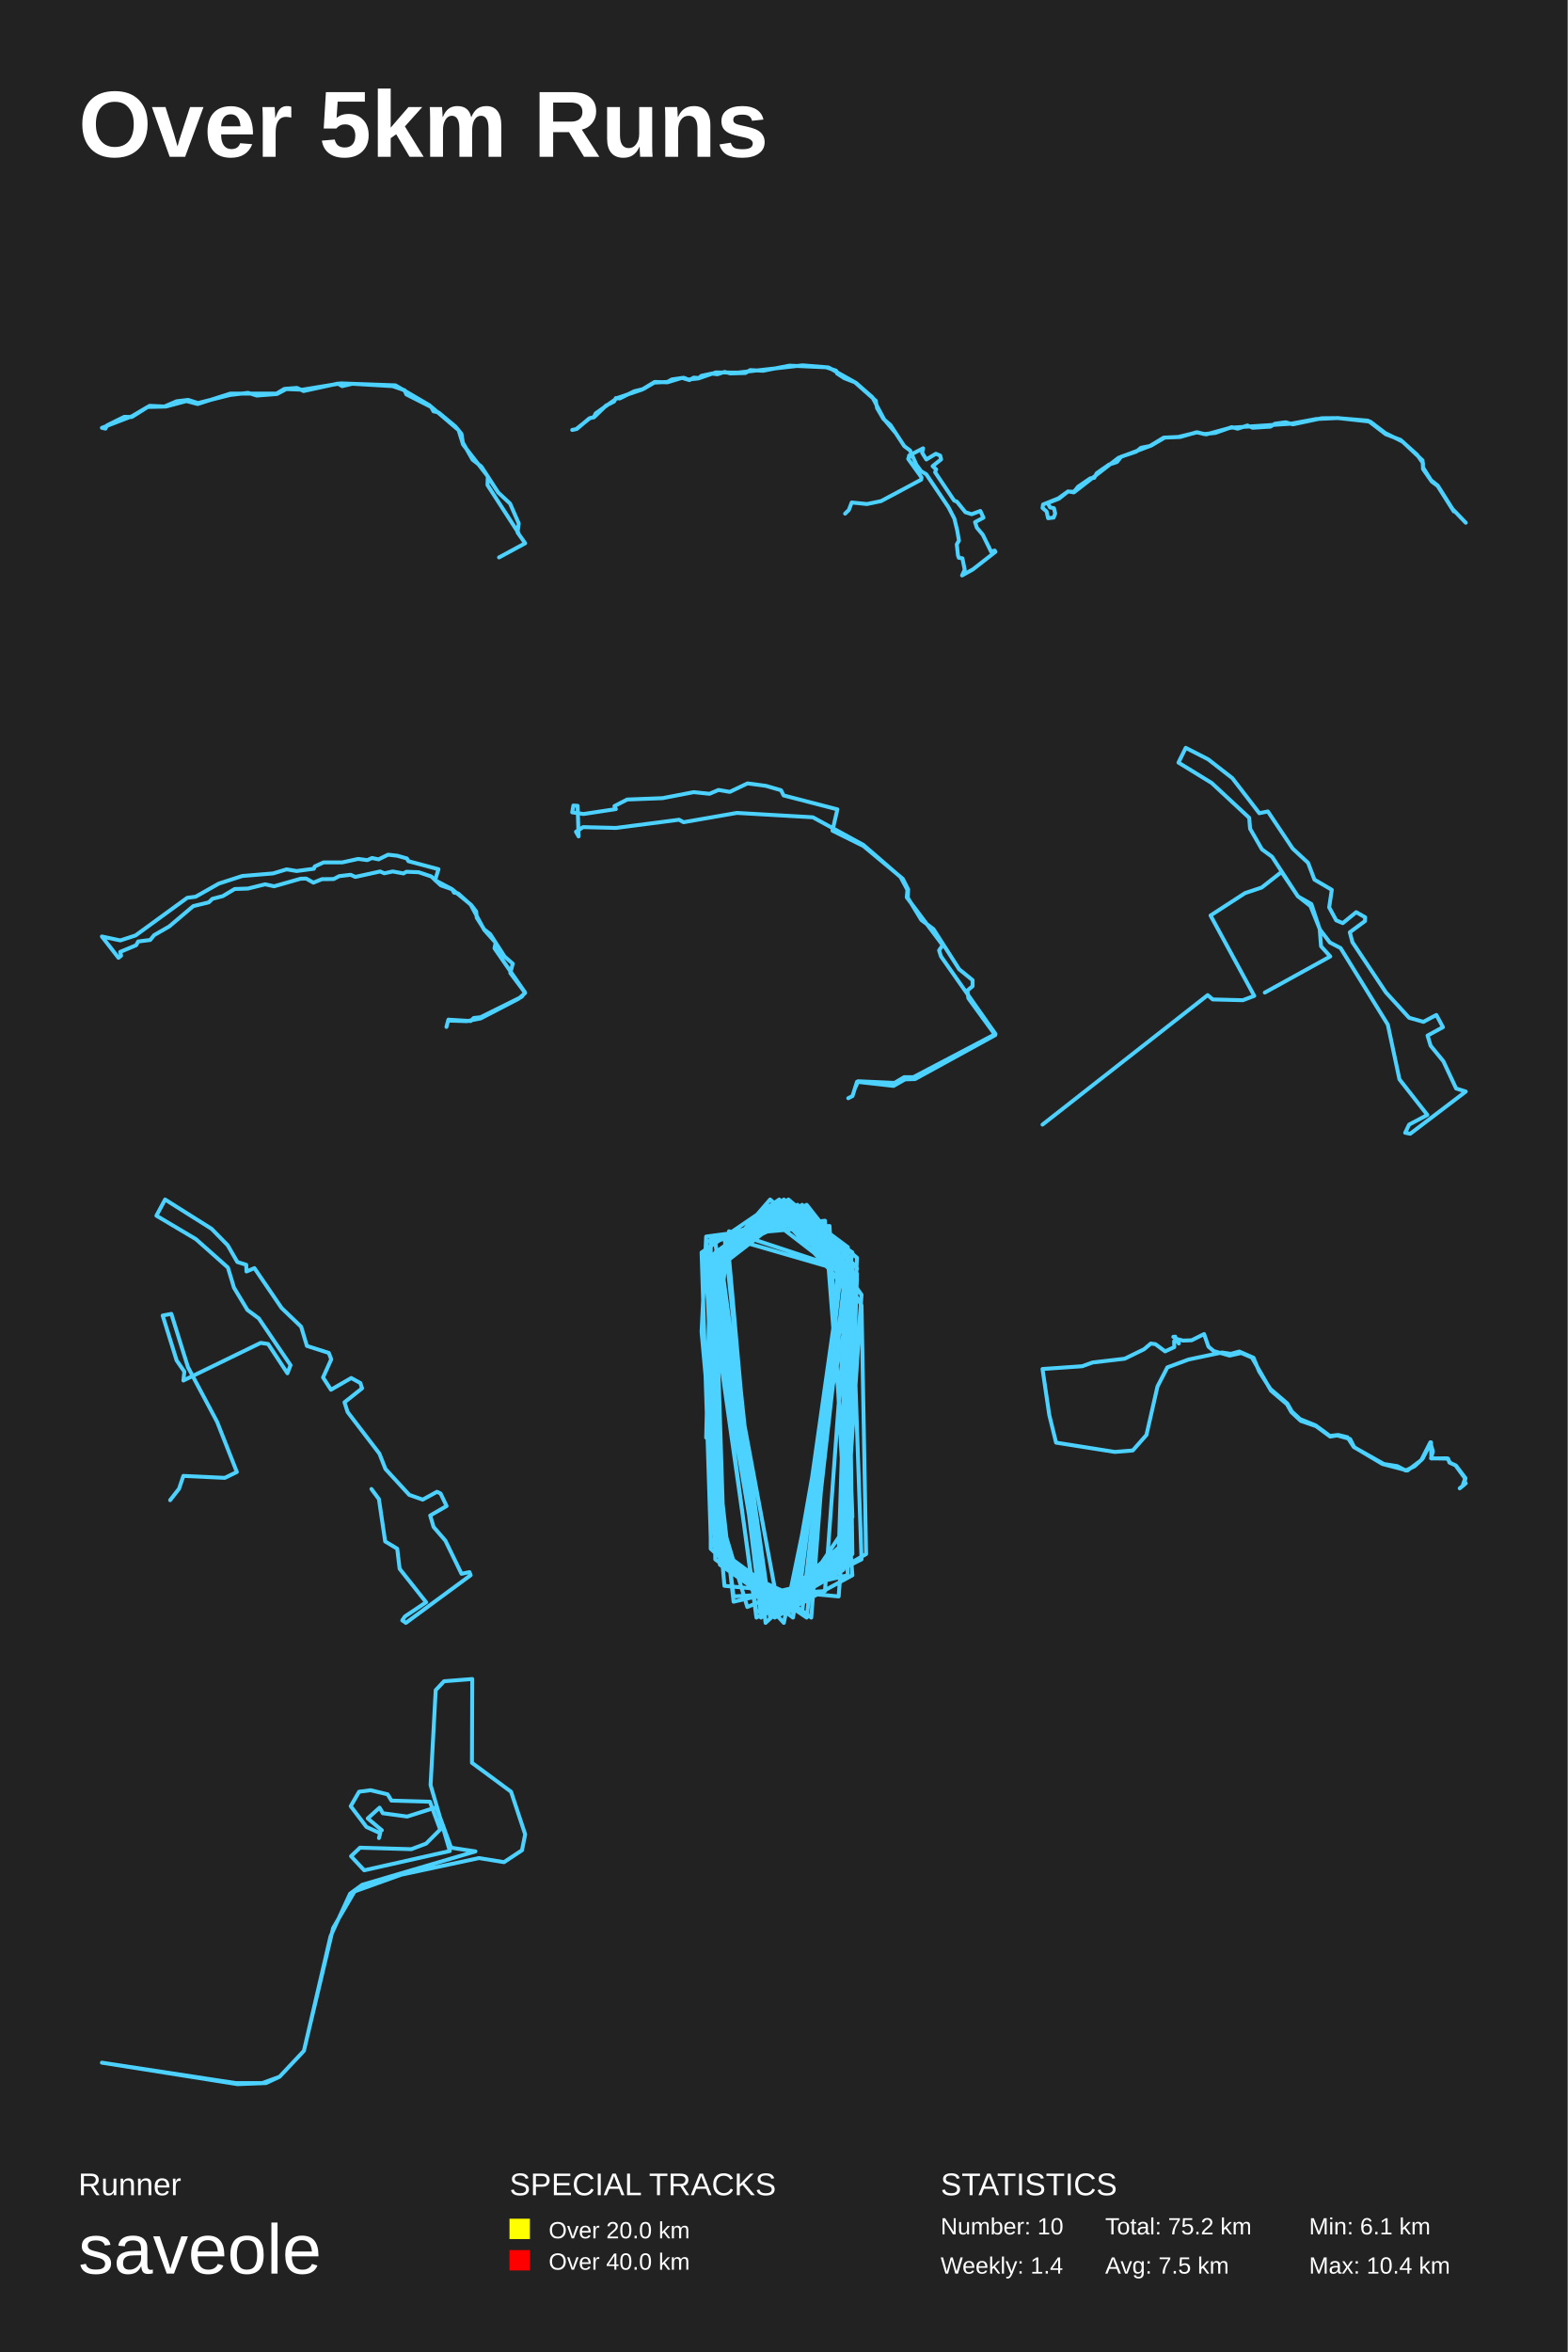
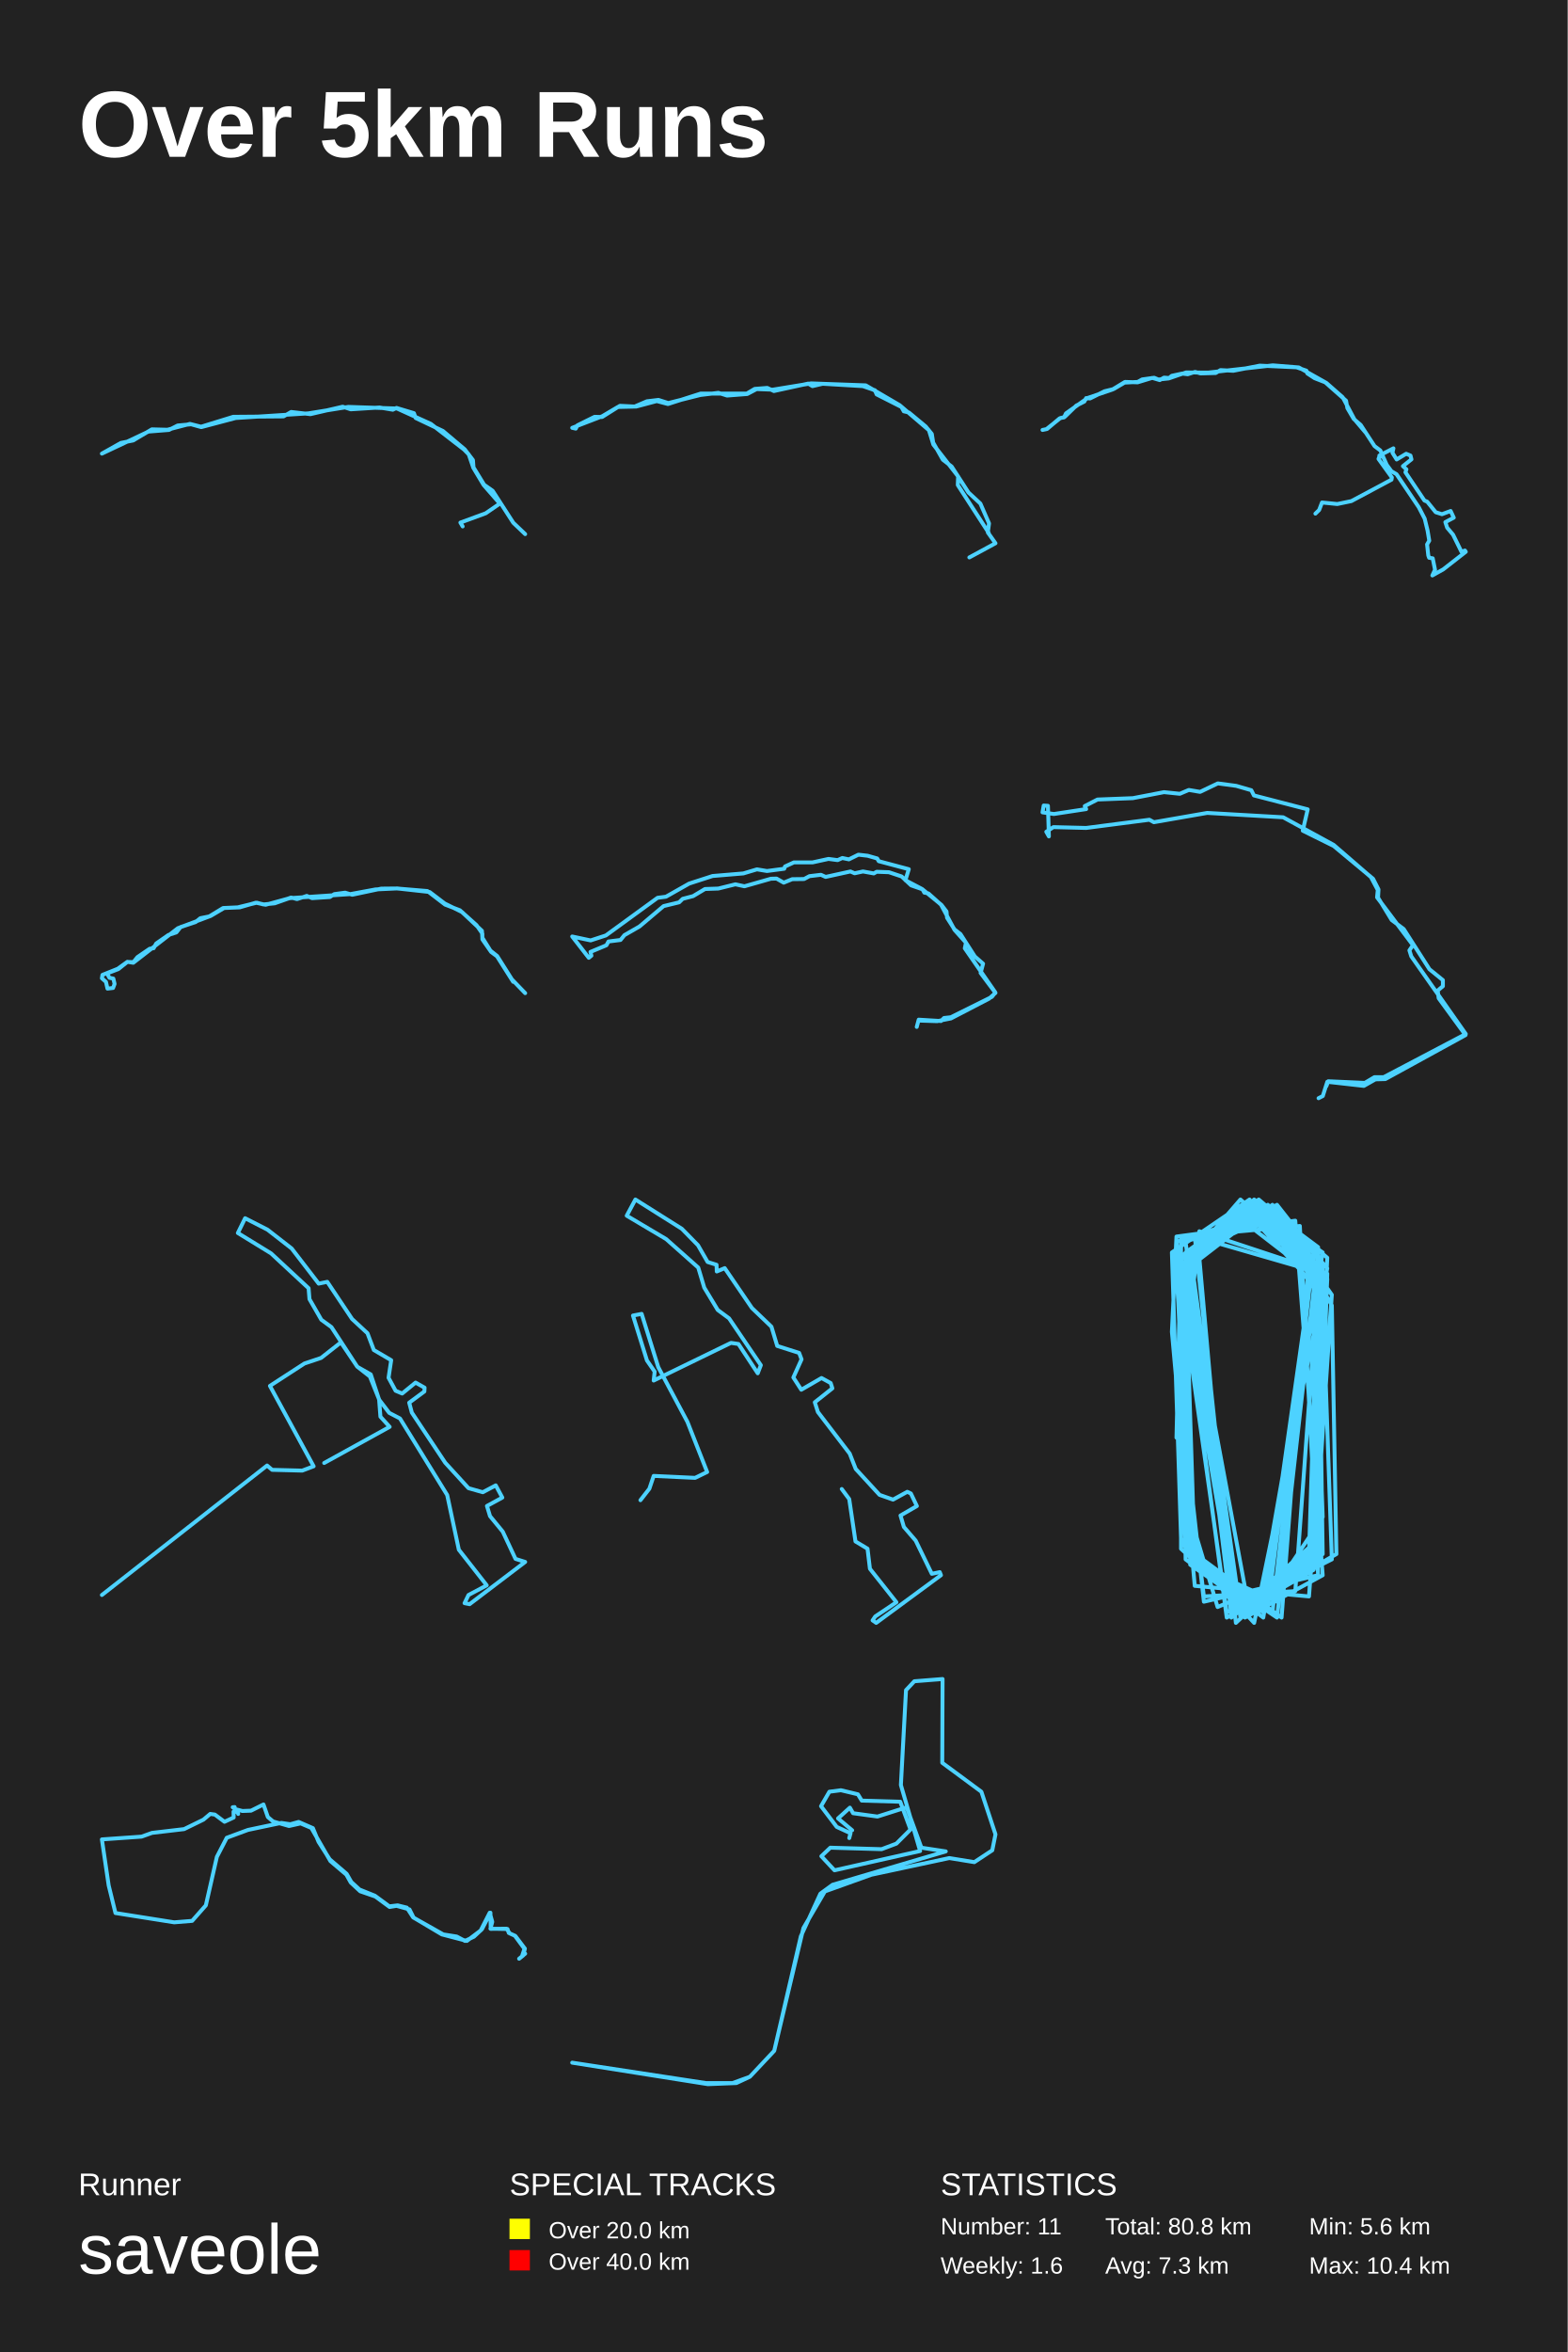
<svg xmlns="http://www.w3.org/2000/svg" baseProfile="full" height="300mm" version="1.1" viewBox="0,0,200,300" width="200mm">
  <defs />
  <rect fill="#222222" height="300" width="200" x="0" y="0" />
  <text fill="#FFFFFF" style="font-size:12px; font-family:Arial; font-weight:bold;" x="10" y="20">Over 5km Runs</text>
  <text fill="#FFFFFF" style="font-size:4px; font-family:Arial" x="10" y="280">Runner</text>
  <text fill="#FFFFFF" style="font-size:9px; font-family:Arial" x="10" y="290">saveole</text>
  <text fill="#FFFFFF" style="font-size:4px; font-family:Arial" x="65" y="280">SPECIAL TRACKS</text>
  <rect fill="yellow" height="2.6" width="2.6" x="65" y="283" />
  <text fill="#FFFFFF" style="font-size:3px; font-family:Arial" x="70" y="285.5">Over 20.0 km</text>
  <rect fill="red" height="2.6" width="2.6" x="65" y="287" />
  <text fill="#FFFFFF" style="font-size:3px; font-family:Arial" x="70" y="289.5">Over 40.0 km</text>
  <text fill="#FFFFFF" style="font-size:4px; font-family:Arial" x="120" y="280">STATISTICS</text>
-   <text fill="#FFFFFF" style="font-size:3px; font-family:Arial" x="120" y="285">Number: 10</text>
-   <text fill="#FFFFFF" style="font-size:3px; font-family:Arial" x="120" y="290">Weekly: 1.4</text>
-   <text fill="#FFFFFF" style="font-size:3px; font-family:Arial" x="141" y="285">Total: 75.2 km</text>
-   <text fill="#FFFFFF" style="font-size:3px; font-family:Arial" x="141" y="290">Avg: 7.5 km</text>
-   <text fill="#FFFFFF" style="font-size:3px; font-family:Arial" x="167" y="285">Min: 6.1 km</text>
+   <text fill="#FFFFFF" style="font-size:3px; font-family:Arial" x="120" y="285">Number: 11</text>
+   <text fill="#FFFFFF" style="font-size:3px; font-family:Arial" x="120" y="290">Weekly: 1.6</text>
+   <text fill="#FFFFFF" style="font-size:3px; font-family:Arial" x="141" y="285">Total: 80.8 km</text>
+   <text fill="#FFFFFF" style="font-size:3px; font-family:Arial" x="141" y="290">Avg: 7.3 km</text>
+   <text fill="#FFFFFF" style="font-size:3px; font-family:Arial" x="167" y="285">Min: 5.6 km</text>
  <text fill="#FFFFFF" style="font-size:3px; font-family:Arial" x="167" y="290">Max: 10.4 km</text>
-   <polyline fill="none" points="66.134,67.964 62.191,61.869 62.235,60.765 59.072,56.702 58.509,54.871 54.783,51.685 50.451,49.152 43.477,48.901 38.581,49.704 36.523,49.628 35.332,50.255 32.755,50.456 31.65,50.105 29.354,50.381 25.26,51.409 24.004,51.008 22.531,51.184 20.949,51.861 18.827,51.911 16.834,53.09 13.0,54.57 13.455,54.67 13.671,54.244 15.859,53.165 16.812,53.19 19.087,51.76 21.144,51.861 23.787,51.158 25.217,51.535 29.375,50.205 35.267,50.205 36.285,49.603 37.888,49.478 38.733,49.879 43.108,48.926 43.65,49.252 44.949,48.951 50.083,49.252 51.621,49.779 51.838,50.306 55,51.911 55.303,52.463 55.953,52.613 58.097,54.394 58.877,55.347 59.051,56.451 60.285,58.633 61.412,59.511 63.556,62.822 65.072,64.227 66.177,66.76 66.025,67.914 67.0,69.293 63.664,71.099" stroke="#4DD2FF" stroke-linecap="round" stroke-linejoin="round" stroke-width="0.5" />
-   <polyline fill="none" points="114.163,55.108 112.783,53.474 111.295,50.668 109.21,48.839 105.698,46.867 102.385,46.601 94.134,47.524 91.312,47.507 89.103,48.27 87.784,48.412 87.248,48.182 85.714,48.395 85.147,48.714 83.46,48.803 82.079,49.62 80.914,49.904 79.058,50.828 78.567,50.775 78.337,51.219 77.31,51.734 75.837,53.172 75.178,53.367 73.583,54.717 73.0,54.841 73.506,54.735 75.285,53.314 75.745,53.243 75.991,52.728 78.767,50.757 81.911,49.691 83.521,48.714 85.131,48.768 87.002,48.199 87.953,48.483 88.505,48.164 89.149,48.217 89.487,47.933 90.806,47.649 91.527,47.738 92.462,47.436 93.168,47.631 95.1,47.578 95.698,47.205 97.339,47.294 100.713,46.636 105.406,46.85 106.664,47.276 106.786,47.631 107.707,48.235 109.072,48.768 111.725,51.112 111.893,52.053 112.706,53.438 113.596,54.202 115.36,56.902 116.096,57.452 116.909,59.281 117.507,60.098 118.166,60.489 121.003,64.698 121.755,66.154 122.123,67.663 122.338,68.96 122.062,69.439 122.215,70.842 122.322,71.144 122.782,71.215 123.074,72.671 122.736,73.399 124.132,72.618 127.0,70.38 126.893,70.22 126.448,70.38 125.374,68.196 124.623,67.308 124.393,66.598 125.466,66.03 125.068,65.177 123.963,65.586 123.166,65.337 122.077,63.987 121.724,63.845 119.301,60.24 119.424,59.867 118.979,59.459 120.068,58.589 119.945,58.109 119.393,57.878 118.181,58.606 117.645,57.754 117.767,57.186 115.973,58.109 116.157,58.251 115.988,58.198 115.866,58.535 117.568,60.897 117.522,61.181 112.4,63.916 110.605,64.289 108.657,64.094 108.289,65.053 107.814,65.515" stroke="#4DD2FF" stroke-linecap="round" stroke-linejoin="round" stroke-width="0.5" />
-   <polyline fill="none" points="185.47,65.233 183.406,61.978 182.659,61.422 181.538,59.815 181.538,59.073 180.79,58.002 178.673,56.106 176.787,55.385 174.528,53.654 170.595,53.324 167.909,53.448 164.671,54.046 156.966,54.561 153.888,55.405 152.643,55.138 150.579,55.735 148.586,55.818 146.878,56.827 142.697,58.393 137.003,62.802 136.256,62.679 135.028,63.564 133.071,64.347 133.0,64.78 133.516,65.233 133.712,66.099 134.423,66.016 134.619,65.501 134.459,64.821 133.961,64.718 133.658,64.162 135.1,63.606 136.238,62.699 137.021,62.72 137.537,62.081 139.103,61.01 139.601,60.948 139.921,60.35 141.487,59.258 142.501,58.929 143.035,58.249 144.957,57.61 145.561,57.116 146.7,56.889 148.462,55.818 150.33,55.735 152.767,55.138 153.604,55.364 155.045,55.22 157.144,54.478 157.892,54.684 159.137,54.272 159.813,54.561 162.091,54.416 162.642,54.046 164.03,53.86 164.937,54.128 168.638,53.345 170.702,53.324 174.812,53.778 176.734,55.241 178.94,56.333 181.484,58.723 181.538,59.609 182.57,61.257 183.424,61.937 185.31,64.924 187.0,66.676" stroke="#4DD2FF" stroke-linecap="round" stroke-linejoin="round" stroke-width="0.5" />
-   <polyline fill="none" points="56.956,130.984 57.206,130.059 60.054,130.232 60.437,129.846 61.304,129.75 66.55,127.146 66.983,126.587 63.086,120.955 63.236,120.241 61.77,118.602 60.054,115.4 58.439,113.954 57.922,113.857 57.689,113.433 56.24,112.931 55.024,111.793 53.408,111.253 51.843,111.195 51.476,111.407 50.094,111.157 49.028,111.388 48.495,111.157 45.33,111.851 44.73,111.581 43.265,111.755 42.582,112.121 41.066,112.14 39.983,112.584 39.067,112.063 38.351,112.083 34.97,113.047 33.82,112.796 31.638,113.336 29.94,113.394 28.424,114.301 27.091,114.648 26.642,115.092 24.659,115.574 21.578,118.178 19.663,119.277 19.163,119.894 17.63,120.087 17.364,120.569 15.332,121.418 15.448,121.9 15.115,122.17 13.0,119.451 15.349,119.952 17.297,119.316 23.893,114.513 24.959,114.378 27.924,112.7 30.906,111.735 34.837,111.407 36.569,110.887 37.851,111.099 40.05,110.809 40.15,110.52 41.283,109.999 43.664,109.999 45.696,109.556 46.862,109.71 47.462,109.44 48.295,109.614 49.511,109.016 50.693,109.151 51.909,109.498 52.109,109.845 55.94,110.867 55.507,112.275 57.639,113.394 60.104,115.419 60.754,116.268 60.82,117.059 61.77,118.544 62.536,119.142 64.368,121.997 65.418,122.922 65.101,124.099 67.0,126.645 66.184,127.378 61.32,129.904 59.555,130.251 57.173,130.174" stroke="#4DD2FF" stroke-linecap="round" stroke-linejoin="round" stroke-width="0.5" />
-   <polyline fill="none" points="109.211,138.543 109.452,137.916 114.117,138.125 115.351,137.393 116.525,137.393 127.0,131.886 120.047,121.987 119.806,121.221 120.258,120.558 115.682,114.459 115.773,113.517 114.9,111.879 110.144,107.766 103.702,104.246 94.01,103.688 87.207,104.873 86.635,104.559 78.569,105.605 74.385,105.5 73.482,106.093 73.813,106.686 73.692,102.782 73.151,102.747 73.0,103.618 74.445,103.827 78.569,103.2 78.388,102.816 80.013,101.98 84.528,101.806 88.502,101.039 90.518,101.248 91.662,100.76 93.107,101.004 95.365,99.923 97.712,100.237 99.639,100.795 99.97,101.457 106.833,103.235 106.201,105.954 110.144,107.905 115.171,112.088 115.863,113.448 115.803,114.493 117.548,117.352 119.084,118.502 122.365,123.626 124.08,125.02 124.08,125.787 123.418,126.344 123.538,127.32 126.97,132.026 116.736,137.637 115.472,137.672 113.997,138.508 109.331,137.986 108.759,139.798 108.217,140.077" stroke="#4DD2FF" stroke-linecap="round" stroke-linejoin="round" stroke-width="0.5" />
-   <polyline fill="none" points="133.0,143.444 154.073,126.929 154.718,127.48 158.557,127.578 160.014,127.026 154.437,116.772 158.837,113.917 160.967,113.203 163.489,111.223 165.591,114.339 167.3,115.312 168.365,118.525 169.654,120.212 171.027,120.926 177.052,130.693 178.537,137.669 182.096,142.211 179.77,143.444 179.266,144.483 179.91,144.613 187.0,139.226 185.767,138.837 184.142,135.365 182.516,133.386 182.124,132.088 184.086,131.017 183.245,129.46 181.592,130.336 179.77,129.817 176.8,126.572 172.54,120.179 172.204,118.914 174.138,117.486 174.166,116.999 173.017,116.35 171.307,117.746 170.467,117.389 169.57,115.734 169.906,113.495 167.692,112.197 166.88,110.055 164.918,108.238 161.751,103.5 160.659,103.727 157.212,99.249 154.129,96.848 151.271,95.387 150.346,97.27 154.578,99.866 159.369,104.312 159.482,105.707 160.995,108.335 162.284,109.276 165.563,114.306 167.188,115.572 168.365,118.492 168.533,120.699 169.71,121.997 161.359,126.604" stroke="#4DD2FF" stroke-linecap="round" stroke-linejoin="round" stroke-width="0.5" />
-   <polyline fill="none" points="47.388,189.926 48.341,191.206 49.139,196.613 50.676,197.538 50.983,200.099 54.362,204.368 51.659,206.182 51.321,206.68 51.781,207.0 60.045,200.917 59.892,200.526 58.878,200.74 56.82,196.507 55.314,194.764 54.884,193.305 56.973,192.096 56.205,190.495 55.744,190.282 53.932,191.278 52.212,190.673 49.17,187.365 48.402,185.408 44.347,180.108 43.948,178.863 46.19,177.084 45.975,176.408 44.808,175.768 42.227,177.262 41.213,175.697 42.258,173.384 41.951,172.566 39.155,171.677 38.418,169.222 35.929,166.839 32.458,161.752 31.444,162.178 31.414,161.325 30.277,160.969 29.048,158.834 26.99,156.735 21.061,153.0 19.955,155.063 24.993,158.052 29.079,161.68 29.847,164.242 31.567,167.088 33.011,168.155 37.066,174.131 36.667,175.163 34.209,171.428 33.257,171.286 23.395,176.088 23.518,174.95 22.535,173.527 20.753,167.799 21.859,167.586 23.979,174.38 27.696,181.353 30.215,187.756 28.679,188.503 23.395,188.254 22.842,189.89 21.706,191.349" stroke="#4DD2FF" stroke-linecap="round" stroke-linejoin="round" stroke-width="0.5" />
-   <polyline fill="none" points="92.422,194.175 93.588,203.625 105.246,202.95 108.161,163.125 97.668,155.025 91.256,161.775 99.417,205.65 107.578,196.875 107.578,162.45 98.834,154.35 91.256,159.75 90.673,197.55 99.417,205.65 108.161,198.225 108.744,162.45 92.422,157.725 97.668,207.0 106.995,198.225 108.161,161.775 100.583,154.35 91.256,160.425 91.839,199.575 100.583,205.65 108.161,162.45 100.583,153.675 91.256,159.75 97.668,205.65 107.578,200.25 109.91,165.15 100.583,154.35 91.839,159.75 98.251,206.325 108.744,198.225 108.161,159.075 100.0,153.0 90.673,161.775 91.839,198.225 100.0,207.0 109.327,161.775 102.332,153.675 93.005,160.425 97.085,206.325 108.161,197.55 108.744,161.1 102.915,153.675 90.673,160.425 90.673,197.55 100.583,205.65 108.744,193.5 107.578,161.1 98.251,153.0 90.673,161.775 91.256,198.9 101.166,206.325 108.744,159.75 100.0,153.675 90.673,160.425 91.839,198.225 101.166,205.65 107.578,160.425 98.834,153.675 90.673,160.425 92.422,198.225 102.332,205.65 107.578,159.75 98.834,154.35 91.256,162.45 92.422,198.9 101.749,204.975 107.578,159.75 98.834,153.675 91.256,162.45 90.673,196.875 103.498,206.325 106.995,160.425 99.417,153.675 90.09,161.1 97.668,205.65 106.995,198.9 108.161,164.475 98.834,154.35 90.09,161.1 91.839,198.9 102.915,206.325 108.161,159.75 97.668,153.675 90.09,162.45 92.422,199.575 102.915,204.3 108.161,159.75 100.583,153.0 91.839,160.425 91.256,197.55 100.0,205.65 107.578,198.9 109.327,160.425 100.583,153.0 90.673,161.775 97.668,205.65 107.578,199.575 108.744,162.45 101.749,154.35 91.256,158.4 97.085,205.65 107.578,199.575 108.744,163.8 101.749,154.35 91.256,161.1 90.673,197.55 98.834,204.975 108.161,197.55 108.744,164.475 101.166,154.35 90.673,162.45 97.668,205.65 107.578,196.875 108.161,164.475 102.332,155.025 90.673,160.425 98.251,205.65 107.578,200.25 109.327,163.125 101.749,153.675 91.256,159.75 98.251,205.65 108.161,198.9 108.161,162.45 99.417,154.35 91.839,160.425 98.251,205.65 108.161,197.55 109.327,162.45 93.005,157.05 90.09,183.375 90.673,158.4 102.915,155.7 108.744,165.15 109.91,198.9 96.502,205.65 90.09,160.425 102.915,154.35 109.91,166.5 110.493,198.225 96.502,206.325 90.09,158.4 102.332,154.35 109.91,165.15 106.995,203.625 92.422,202.275 89.507,169.875 90.09,157.725 105.246,155.7 108.744,200.925 98.834,206.325 90.673,196.2 89.507,159.75 99.417,153.0 108.744,165.825 108.161,199.575 95.336,204.975 90.673,189.45 90.673,157.725 105.829,156.375 108.161,200.925 93.588,204.3 91.256,183.375" stroke="#4DD2FF" stroke-linecap="round" stroke-linejoin="round" stroke-width="0.5" />
-   <polyline fill="none" points="149.937,170.494 149.685,170.515 150.045,170.765 150.928,170.994 152.027,170.953 153.613,170.161 154.171,171.765 154.838,172.327 156.874,172.91 158.351,172.577 159.721,173.16 162.153,177.387 164.189,179.115 164.748,180.115 165.955,181.239 167.883,181.905 169.703,183.238 170.586,183.092 172.243,183.55 172.766,184.592 176.369,186.736 179.559,187.569 181.324,186.237 182.477,183.967 182.802,185.133 182.568,186.007 184.748,186.049 184.91,186.549 185.739,186.924 186.964,188.548 186.748,189.422 186.225,189.839 187.0,189.193 186.64,189.381 186.91,188.569 185.685,186.903 185.036,186.611 184.622,186.007 182.604,186.028 182.568,183.967 181.486,186.07 180.459,187.028 179.324,187.569 178.261,187.007 176.55,186.736 172.712,184.571 171.901,183.321 170.73,183.03 169.667,183.155 167.829,181.801 165.865,181.01 164.82,180.052 164.225,179.011 162.063,177.158 160.64,174.93 159.919,173.181 158.099,172.389 157.036,172.681 155.883,172.514 151.631,173.41 148.928,174.409 147.667,176.846 146.261,183.03 144.514,185.008 142.225,185.195 134.73,184.009 133.865,180.49 133.0,174.618 138.063,174.264 139.396,173.785 143.486,173.306 145.955,172.098 146.82,171.369 147.414,171.452 148.64,172.369 149.811,171.827 149.793,171.078 150.315,171.119 150.387,171.369" stroke="#4DD2FF" stroke-linecap="round" stroke-linejoin="round" stroke-width="0.5" />
-   <polyline fill="none" points="48.714,233.453 46.914,231.94 48.427,230.569 48.836,231.278 51.945,231.703 55.668,230.521 57.55,235.675 60.659,236.148 46.218,240.403 44.664,241.537 42.168,246.974 38.773,261.583 35.664,264.892 33.455,265.696 30.059,265.696 13.0,263.096 30.305,265.838 33.945,265.696 35.664,264.892 38.773,261.583 42.495,245.934 45.236,241.254 51.168,239.126 61.109,236.999 64.3,237.519 66.591,236.006 67.0,233.973 65.2,228.536 60.209,224.848 60.25,214.162 56.65,214.446 55.586,215.581 54.932,227.685 57.386,236.1 46.464,238.559 44.786,236.762 45.932,235.675 52.477,235.864 54.359,235.155 56.159,233.358 54.85,229.812 49.941,229.67 49.45,228.867 47.282,228.346 45.809,228.536 44.745,230.38 46.75,233.027 48.509,233.831 48.345,234.445" stroke="#4DD2FF" stroke-linecap="round" stroke-linejoin="round" stroke-width="0.5" />
+   <polyline fill="none" points="59.025,67.146 58.735,66.656 61.965,65.469 63.77,64.231 61.698,61.858 60.384,59.665 59.804,57.962 59.203,57.343 54.97,54.067 50.649,52.106 44.433,51.9 39.332,52.725 30.064,53.319 25.676,54.48 24.384,54.118 22.668,54.273 21.554,54.841 18.948,55.047 13.0,57.859 15.428,56.492 16.988,56.182 19.371,54.763 21.354,54.815 24.228,54.067 25.653,54.428 29.752,53.164 36.168,53.112 37.149,52.545 39.599,52.828 43.72,51.874 44.745,52.209 48.421,51.977 50.114,52.261 50.582,52.029 52.809,52.699 53.032,53.319 56.507,54.97 59.292,57.317 60.339,58.684 60.406,59.613 61.765,61.832 62.856,62.606 65.485,66.681 67.0,68.126" stroke="#4DD2FF" stroke-linecap="round" stroke-linejoin="round" stroke-width="0.5" />
+   <polyline fill="none" points="126.134,67.964 122.191,61.869 122.235,60.765 119.072,56.702 118.509,54.871 114.783,51.685 110.451,49.152 103.477,48.901 98.581,49.704 96.523,49.628 95.332,50.255 92.755,50.456 91.65,50.105 89.354,50.381 85.26,51.409 84.004,51.008 82.531,51.184 80.949,51.861 78.827,51.911 76.834,53.09 73.0,54.57 73.455,54.67 73.671,54.244 75.859,53.165 76.812,53.19 79.087,51.76 81.144,51.861 83.787,51.158 85.217,51.535 89.375,50.205 95.267,50.205 96.285,49.603 97.888,49.478 98.733,49.879 103.108,48.926 103.65,49.252 104.949,48.951 110.083,49.252 111.621,49.779 111.838,50.306 115,51.911 115.303,52.463 115.953,52.613 118.097,54.394 118.877,55.347 119.051,56.451 120.285,58.633 121.412,59.511 123.556,62.822 125.072,64.227 126.177,66.76 126.025,67.914 127.0,69.293 123.664,71.099" stroke="#4DD2FF" stroke-linecap="round" stroke-linejoin="round" stroke-width="0.5" />
+   <polyline fill="none" points="174.163,55.108 172.783,53.474 171.295,50.668 169.21,48.839 165.698,46.867 162.385,46.601 154.134,47.524 151.312,47.507 149.103,48.27 147.784,48.412 147.248,48.182 145.714,48.395 145.147,48.714 143.46,48.803 142.079,49.62 140.914,49.904 139.058,50.828 138.567,50.775 138.337,51.219 137.31,51.734 135.837,53.172 135.178,53.367 133.583,54.717 133.0,54.841 133.506,54.735 135.285,53.314 135.745,53.243 135.991,52.728 138.767,50.757 141.911,49.691 143.521,48.714 145.131,48.768 147.002,48.199 147.953,48.483 148.505,48.164 149.149,48.217 149.487,47.933 150.806,47.649 151.527,47.738 152.462,47.436 153.168,47.631 155.1,47.578 155.698,47.205 157.339,47.294 160.713,46.636 165.406,46.85 166.664,47.276 166.786,47.631 167.707,48.235 169.072,48.768 171.725,51.112 171.893,52.053 172.706,53.438 173.596,54.202 175.36,56.902 176.096,57.452 176.909,59.281 177.507,60.098 178.166,60.489 181.003,64.698 181.755,66.154 182.123,67.663 182.338,68.96 182.062,69.439 182.215,70.842 182.322,71.144 182.782,71.215 183.074,72.671 182.736,73.399 184.132,72.618 187.0,70.38 186.893,70.22 186.448,70.38 185.374,68.196 184.623,67.308 184.393,66.598 185.466,66.03 185.068,65.177 183.963,65.586 183.166,65.337 182.077,63.987 181.724,63.845 179.301,60.24 179.424,59.867 178.979,59.459 180.068,58.589 179.945,58.109 179.393,57.878 178.181,58.606 177.645,57.754 177.767,57.186 175.973,58.109 176.157,58.251 175.988,58.198 175.866,58.535 177.568,60.897 177.522,61.181 172.4,63.916 170.605,64.289 168.657,64.094 168.289,65.053 167.814,65.515" stroke="#4DD2FF" stroke-linecap="round" stroke-linejoin="round" stroke-width="0.5" />
+   <polyline fill="none" points="65.47,125.233 63.406,121.978 62.659,121.422 61.538,119.815 61.538,119.073 60.79,118.002 58.673,116.106 56.787,115.385 54.528,113.654 50.595,113.324 47.909,113.448 44.671,114.046 36.966,114.561 33.888,115.405 32.643,115.138 30.579,115.735 28.586,115.818 26.878,116.827 22.697,118.393 17.003,122.802 16.256,122.679 15.028,123.564 13.071,124.347 13.0,124.78 13.516,125.233 13.712,126.099 14.423,126.016 14.619,125.501 14.459,124.821 13.961,124.718 13.658,124.162 15.1,123.606 16.238,122.699 17.021,122.72 17.537,122.081 19.103,121.01 19.601,120.948 19.921,120.35 21.487,119.258 22.501,118.929 23.035,118.249 24.957,117.61 25.561,117.116 26.7,116.889 28.462,115.818 30.33,115.735 32.767,115.138 33.604,115.364 35.045,115.22 37.144,114.478 37.892,114.684 39.137,114.272 39.813,114.561 42.091,114.416 42.642,114.046 44.03,113.86 44.937,114.128 48.638,113.345 50.702,113.324 54.812,113.778 56.734,115.241 58.94,116.333 61.484,118.723 61.538,119.609 62.57,121.257 63.424,121.937 65.31,124.924 67.0,126.676" stroke="#4DD2FF" stroke-linecap="round" stroke-linejoin="round" stroke-width="0.5" />
+   <polyline fill="none" points="116.956,130.984 117.206,130.059 120.054,130.232 120.437,129.846 121.304,129.75 126.55,127.146 126.983,126.587 123.086,120.955 123.236,120.241 121.77,118.602 120.054,115.4 118.439,113.954 117.922,113.857 117.689,113.433 116.24,112.931 115.024,111.793 113.408,111.253 111.843,111.195 111.476,111.407 110.094,111.157 109.028,111.388 108.495,111.157 105.33,111.851 104.73,111.581 103.265,111.755 102.582,112.121 101.066,112.14 99.983,112.584 99.067,112.063 98.351,112.083 94.97,113.047 93.82,112.796 91.638,113.336 89.94,113.394 88.424,114.301 87.091,114.648 86.642,115.092 84.659,115.574 81.578,118.178 79.663,119.277 79.163,119.894 77.63,120.087 77.364,120.569 75.332,121.418 75.448,121.9 75.115,122.17 73.0,119.451 75.349,119.952 77.297,119.316 83.893,114.513 84.959,114.378 87.924,112.7 90.906,111.735 94.837,111.407 96.569,110.887 97.851,111.099 100.05,110.809 100.15,110.52 101.283,109.999 103.664,109.999 105.696,109.556 106.862,109.71 107.462,109.44 108.295,109.614 109.511,109.016 110.693,109.151 111.909,109.498 112.109,109.845 115.94,110.867 115.507,112.275 117.639,113.394 120.104,115.419 120.754,116.268 120.82,117.059 121.77,118.544 122.536,119.142 124.368,121.997 125.418,122.922 125.101,124.099 127.0,126.645 126.184,127.378 121.32,129.904 119.555,130.251 117.173,130.174" stroke="#4DD2FF" stroke-linecap="round" stroke-linejoin="round" stroke-width="0.5" />
+   <polyline fill="none" points="169.211,138.543 169.452,137.916 174.117,138.125 175.351,137.393 176.525,137.393 187.0,131.886 180.047,121.987 179.806,121.221 180.258,120.558 175.682,114.459 175.773,113.517 174.9,111.879 170.144,107.766 163.702,104.246 154.01,103.688 147.207,104.873 146.635,104.559 138.569,105.605 134.385,105.5 133.482,106.093 133.813,106.686 133.692,102.782 133.151,102.747 133.0,103.618 134.445,103.827 138.569,103.2 138.388,102.816 140.013,101.98 144.528,101.806 148.502,101.039 150.518,101.248 151.662,100.76 153.107,101.004 155.365,99.923 157.712,100.237 159.639,100.795 159.97,101.457 166.833,103.235 166.201,105.954 170.144,107.905 175.171,112.088 175.863,113.448 175.803,114.493 177.548,117.352 179.084,118.502 182.365,123.626 184.08,125.02 184.08,125.787 183.418,126.344 183.538,127.32 186.97,132.026 176.736,137.637 175.472,137.672 173.997,138.508 169.331,137.986 168.759,139.798 168.217,140.077" stroke="#4DD2FF" stroke-linecap="round" stroke-linejoin="round" stroke-width="0.5" />
+   <polyline fill="none" points="13.0,203.444 34.073,186.929 34.718,187.48 38.557,187.578 40.014,187.026 34.437,176.772 38.837,173.917 40.967,173.203 43.489,171.223 45.591,174.339 47.3,175.312 48.365,178.525 49.654,180.212 51.027,180.926 57.052,190.693 58.537,197.669 62.096,202.211 59.77,203.444 59.266,204.483 59.91,204.613 67.0,199.226 65.767,198.837 64.142,195.365 62.516,193.386 62.124,192.088 64.086,191.017 63.245,189.46 61.592,190.336 59.77,189.817 56.8,186.572 52.54,180.179 52.204,178.914 54.138,177.486 54.166,176.999 53.017,176.35 51.307,177.746 50.467,177.389 49.57,175.734 49.906,173.495 47.692,172.197 46.88,170.055 44.918,168.238 41.751,163.5 40.659,163.727 37.212,159.249 34.129,156.848 31.271,155.387 30.346,157.27 34.578,159.866 39.369,164.312 39.482,165.707 40.995,168.335 42.284,169.276 45.563,174.306 47.188,175.572 48.365,178.492 48.533,180.699 49.71,181.997 41.359,186.604" stroke="#4DD2FF" stroke-linecap="round" stroke-linejoin="round" stroke-width="0.5" />
+   <polyline fill="none" points="107.388,189.926 108.341,191.206 109.139,196.613 110.676,197.538 110.983,200.099 114.362,204.368 111.659,206.182 111.321,206.68 111.781,207.0 120.045,200.917 119.892,200.526 118.878,200.74 116.82,196.507 115.314,194.764 114.884,193.305 116.973,192.096 116.205,190.495 115.744,190.282 113.932,191.278 112.212,190.673 109.17,187.365 108.402,185.408 104.347,180.108 103.948,178.863 106.19,177.084 105.975,176.408 104.808,175.768 102.227,177.262 101.213,175.697 102.258,173.384 101.951,172.566 99.155,171.677 98.418,169.222 95.929,166.839 92.458,161.752 91.444,162.178 91.414,161.325 90.277,160.969 89.048,158.834 86.99,156.735 81.061,153.0 79.955,155.063 84.993,158.052 89.079,161.68 89.847,164.242 91.567,167.088 93.011,168.155 97.066,174.131 96.667,175.163 94.209,171.428 93.257,171.286 83.395,176.088 83.518,174.95 82.535,173.527 80.753,167.799 81.859,167.586 83.979,174.38 87.696,181.353 90.215,187.756 88.679,188.503 83.395,188.254 82.842,189.89 81.706,191.349" stroke="#4DD2FF" stroke-linecap="round" stroke-linejoin="round" stroke-width="0.5" />
+   <polyline fill="none" points="152.422,194.175 153.588,203.625 165.246,202.95 168.161,163.125 157.668,155.025 151.256,161.775 159.417,205.65 167.578,196.875 167.578,162.45 158.834,154.35 151.256,159.75 150.673,197.55 159.417,205.65 168.161,198.225 168.744,162.45 152.422,157.725 157.668,207.0 166.995,198.225 168.161,161.775 160.583,154.35 151.256,160.425 151.839,199.575 160.583,205.65 168.161,162.45 160.583,153.675 151.256,159.75 157.668,205.65 167.578,200.25 169.91,165.15 160.583,154.35 151.839,159.75 158.251,206.325 168.744,198.225 168.161,159.075 160.0,153.0 150.673,161.775 151.839,198.225 160.0,207.0 169.327,161.775 162.332,153.675 153.005,160.425 157.085,206.325 168.161,197.55 168.744,161.1 162.915,153.675 150.673,160.425 150.673,197.55 160.583,205.65 168.744,193.5 167.578,161.1 158.251,153.0 150.673,161.775 151.256,198.9 161.166,206.325 168.744,159.75 160.0,153.675 150.673,160.425 151.839,198.225 161.166,205.65 167.578,160.425 158.834,153.675 150.673,160.425 152.422,198.225 162.332,205.65 167.578,159.75 158.834,154.35 151.256,162.45 152.422,198.9 161.749,204.975 167.578,159.75 158.834,153.675 151.256,162.45 150.673,196.875 163.498,206.325 166.995,160.425 159.417,153.675 150.09,161.1 157.668,205.65 166.995,198.9 168.161,164.475 158.834,154.35 150.09,161.1 151.839,198.9 162.915,206.325 168.161,159.75 157.668,153.675 150.09,162.45 152.422,199.575 162.915,204.3 168.161,159.75 160.583,153.0 151.839,160.425 151.256,197.55 160.0,205.65 167.578,198.9 169.327,160.425 160.583,153.0 150.673,161.775 157.668,205.65 167.578,199.575 168.744,162.45 161.749,154.35 151.256,158.4 157.085,205.65 167.578,199.575 168.744,163.8 161.749,154.35 151.256,161.1 150.673,197.55 158.834,204.975 168.161,197.55 168.744,164.475 161.166,154.35 150.673,162.45 157.668,205.65 167.578,196.875 168.161,164.475 162.332,155.025 150.673,160.425 158.251,205.65 167.578,200.25 169.327,163.125 161.749,153.675 151.256,159.75 158.251,205.65 168.161,198.9 168.161,162.45 159.417,154.35 151.839,160.425 158.251,205.65 168.161,197.55 169.327,162.45 153.005,157.05 150.09,183.375 150.673,158.4 162.915,155.7 168.744,165.15 169.91,198.9 156.502,205.65 150.09,160.425 162.915,154.35 169.91,166.5 170.493,198.225 156.502,206.325 150.09,158.4 162.332,154.35 169.91,165.15 166.995,203.625 152.422,202.275 149.507,169.875 150.09,157.725 165.246,155.7 168.744,200.925 158.834,206.325 150.673,196.2 149.507,159.75 159.417,153.0 168.744,165.825 168.161,199.575 155.336,204.975 150.673,189.45 150.673,157.725 165.829,156.375 168.161,200.925 153.588,204.3 151.256,183.375" stroke="#4DD2FF" stroke-linecap="round" stroke-linejoin="round" stroke-width="0.5" />
+   <polyline fill="none" points="29.937,230.494 29.685,230.515 30.045,230.765 30.928,230.994 32.027,230.953 33.613,230.161 34.171,231.765 34.838,232.327 36.874,232.91 38.351,232.577 39.721,233.16 42.153,237.387 44.189,239.115 44.748,240.115 45.955,241.239 47.883,241.905 49.703,243.238 50.586,243.092 52.243,243.55 52.766,244.592 56.369,246.736 59.559,247.569 61.324,246.237 62.477,243.967 62.802,245.133 62.568,246.007 64.748,246.049 64.91,246.549 65.739,246.924 66.964,248.548 66.748,249.422 66.225,249.839 67.0,249.193 66.64,249.381 66.91,248.569 65.685,246.903 65.036,246.611 64.622,246.007 62.604,246.028 62.568,243.967 61.486,246.07 60.459,247.028 59.324,247.569 58.261,247.007 56.55,246.736 52.712,244.571 51.901,243.321 50.73,243.03 49.667,243.155 47.829,241.801 45.865,241.01 44.82,240.052 44.225,239.011 42.063,237.158 40.64,234.93 39.919,233.181 38.099,232.389 37.036,232.681 35.883,232.514 31.631,233.41 28.928,234.409 27.667,236.846 26.261,243.03 24.514,245.008 22.225,245.195 14.73,244.009 13.865,240.49 13.0,234.618 18.063,234.264 19.396,233.785 23.486,233.306 25.955,232.098 26.82,231.369 27.414,231.452 28.64,232.369 29.811,231.827 29.793,231.078 30.315,231.119 30.387,231.369" stroke="#4DD2FF" stroke-linecap="round" stroke-linejoin="round" stroke-width="0.5" />
+   <polyline fill="none" points="108.714,233.453 106.914,231.94 108.427,230.569 108.836,231.278 111.945,231.703 115.668,230.521 117.55,235.675 120.659,236.148 106.218,240.403 104.664,241.537 102.168,246.974 98.773,261.583 95.664,264.892 93.455,265.696 90.059,265.696 73.0,263.096 90.305,265.838 93.945,265.696 95.664,264.892 98.773,261.583 102.495,245.934 105.236,241.254 111.168,239.126 121.109,236.999 124.3,237.519 126.591,236.006 127.0,233.973 125.2,228.536 120.209,224.848 120.25,214.162 116.65,214.446 115.586,215.581 114.932,227.685 117.386,236.1 106.464,238.559 104.786,236.762 105.932,235.675 112.477,235.864 114.359,235.155 116.159,233.358 114.85,229.812 109.941,229.67 109.45,228.867 107.282,228.346 105.809,228.536 104.745,230.38 106.75,233.027 108.509,233.831 108.345,234.445" stroke="#4DD2FF" stroke-linecap="round" stroke-linejoin="round" stroke-width="0.5" />
</svg>
